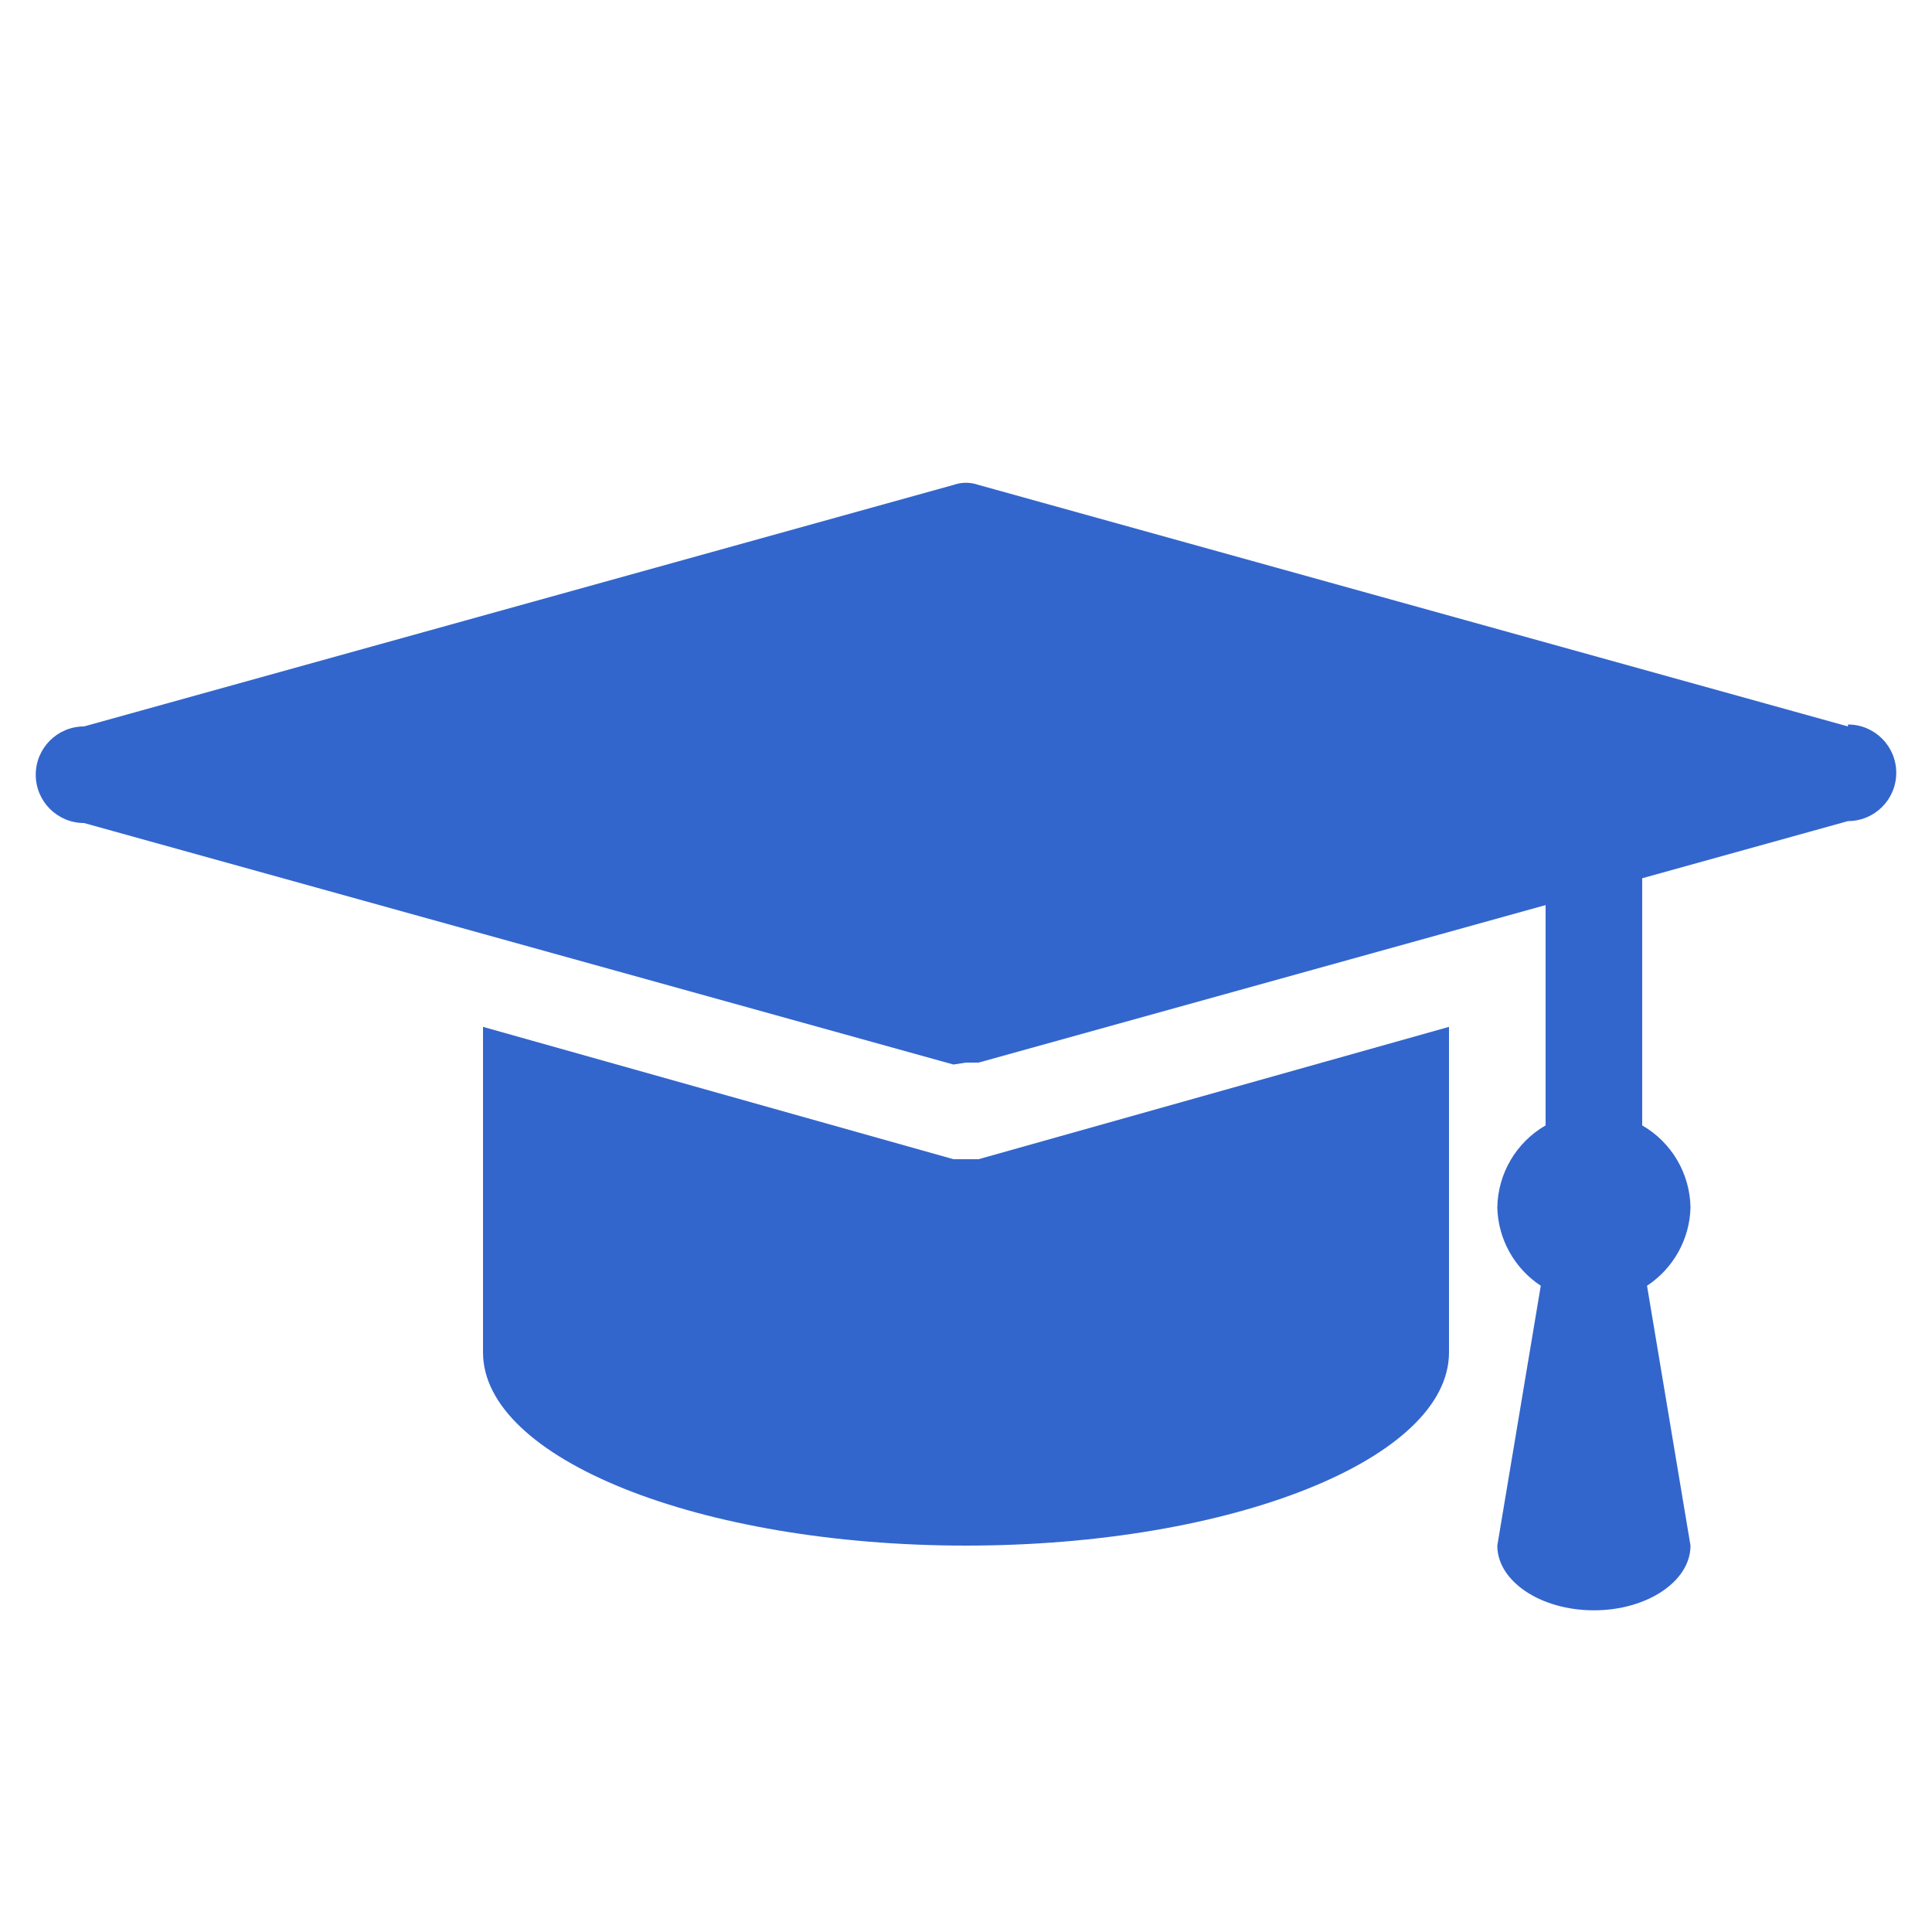
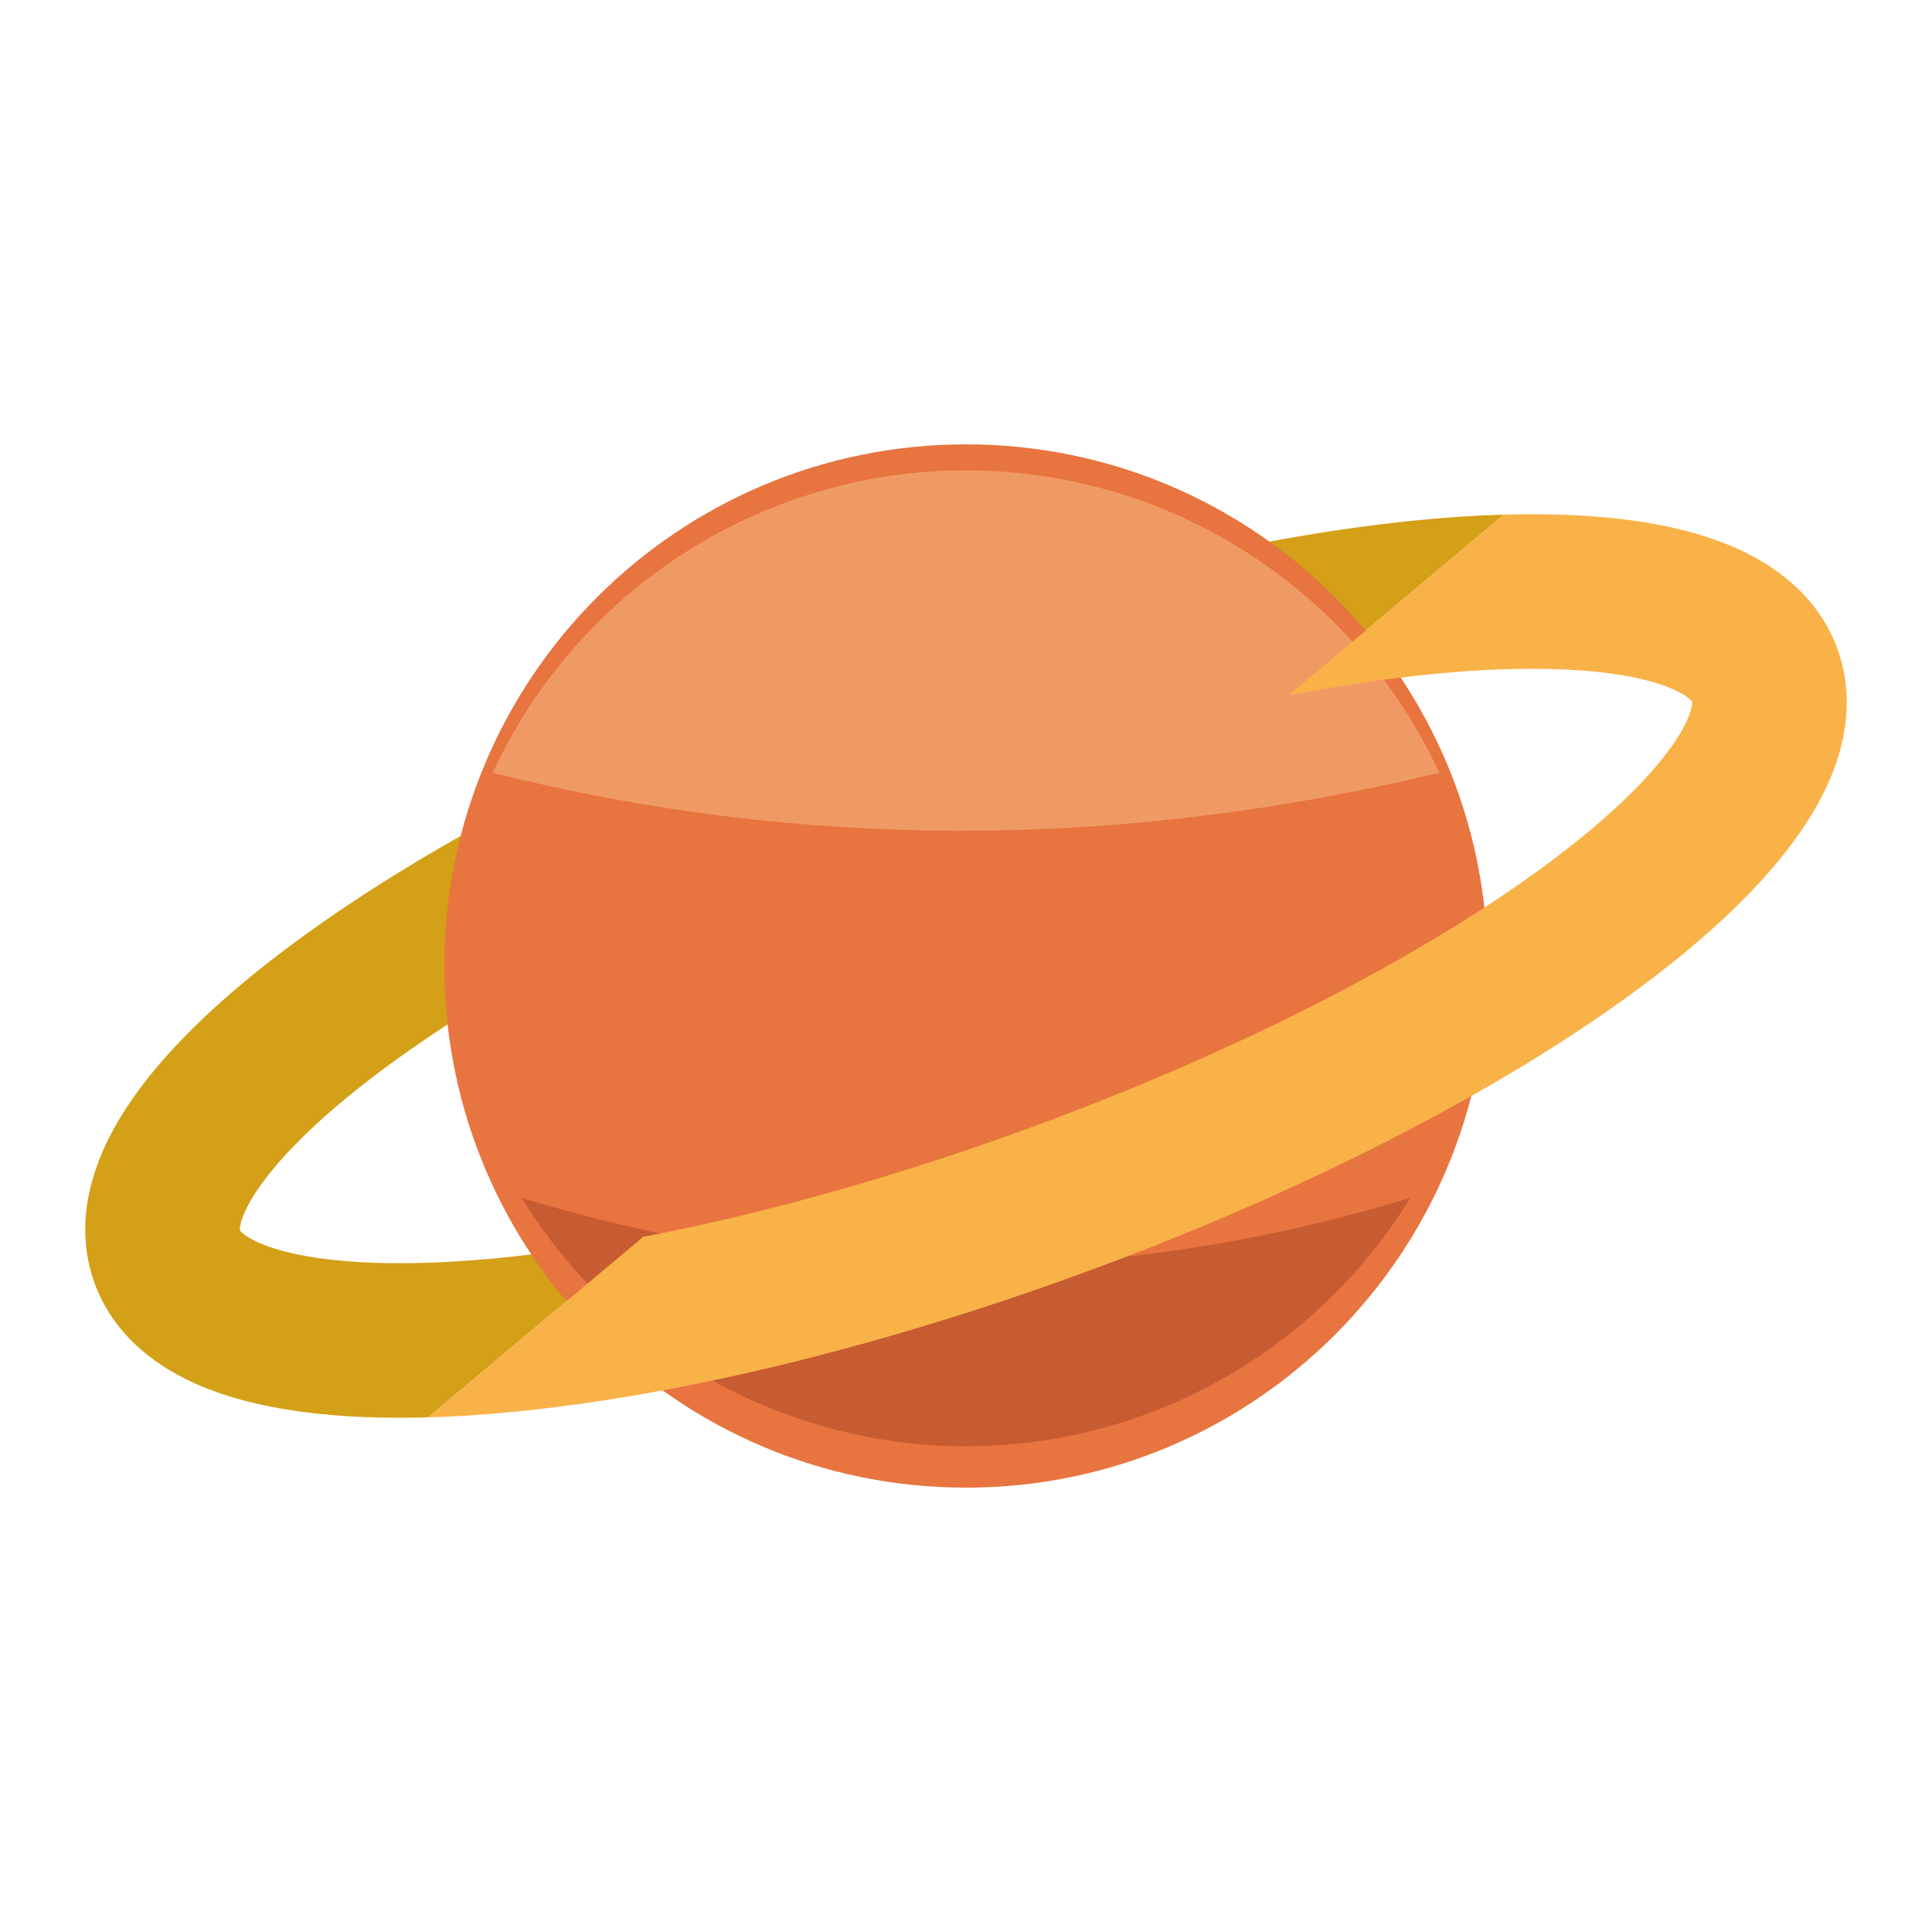
- <svg xmlns="http://www.w3.org/2000/svg" viewBox="2 2 20 20">
-   <path d="M12.13,14,12,14l-.13,0L7,12.63V16c0,1.1,2.24,2,5,2s5-.9,5-2V12.63Z" fill="#36c" />
-   <path d="M21.13,9.52l-9-2.5a.39.39,0,0,0-.26,0l-9,2.5a.5.5,0,0,0,0,1l9,2.5L12,13l.13,0,9-2.5a.5.5,0,0,0,0-1Z" fill="#36c" />
-   <path d="M19.5,14.5a1,1,0,0,0-.5-.85V10H18v3.65a1,1,0,0,0-.5.85,1,1,0,0,0,.45.81L17.5,18c0,.37.45.67,1,.67s1-.3,1-.67l-.45-2.69A1,1,0,0,0,19.5,14.5Z" fill="#36c" />
+ <svg xmlns="http://www.w3.org/2000/svg" viewBox="0 0 100 100">
+   <defs>
+     <clipPath id="ringBack">
+       <rect x="-20" y="-40" width="140" height="90" transform="rotate(-20 50 50)" />
+     </clipPath>
+     <clipPath id="ringFront">
+       <rect x="-20" y="50" width="140" height="90" transform="rotate(-20 50 50)" />
+     </clipPath>
+   </defs>
+   <ellipse cx="50" cy="50" rx="44" ry="13" fill="none" stroke="#d4a017" stroke-width="8" transform="rotate(-20 50 50)" clip-path="url(#ringBack)" />
+   <circle cx="50" cy="50" r="27" fill="#e8743f" />
+   <path d="M25.5 40 a27 27 0 0 1 49 0 q-25 6 -49 0z" fill="#f09a63" />
+   <path d="M27 62 q23 7 46 0 a27 27 0 0 1 -46 0z" fill="#c75b32" />
+   <ellipse cx="50" cy="50" rx="44" ry="13" fill="none" stroke="#f9b248" stroke-width="8" transform="rotate(-20 50 50)" clip-path="url(#ringFront)" />
</svg>
